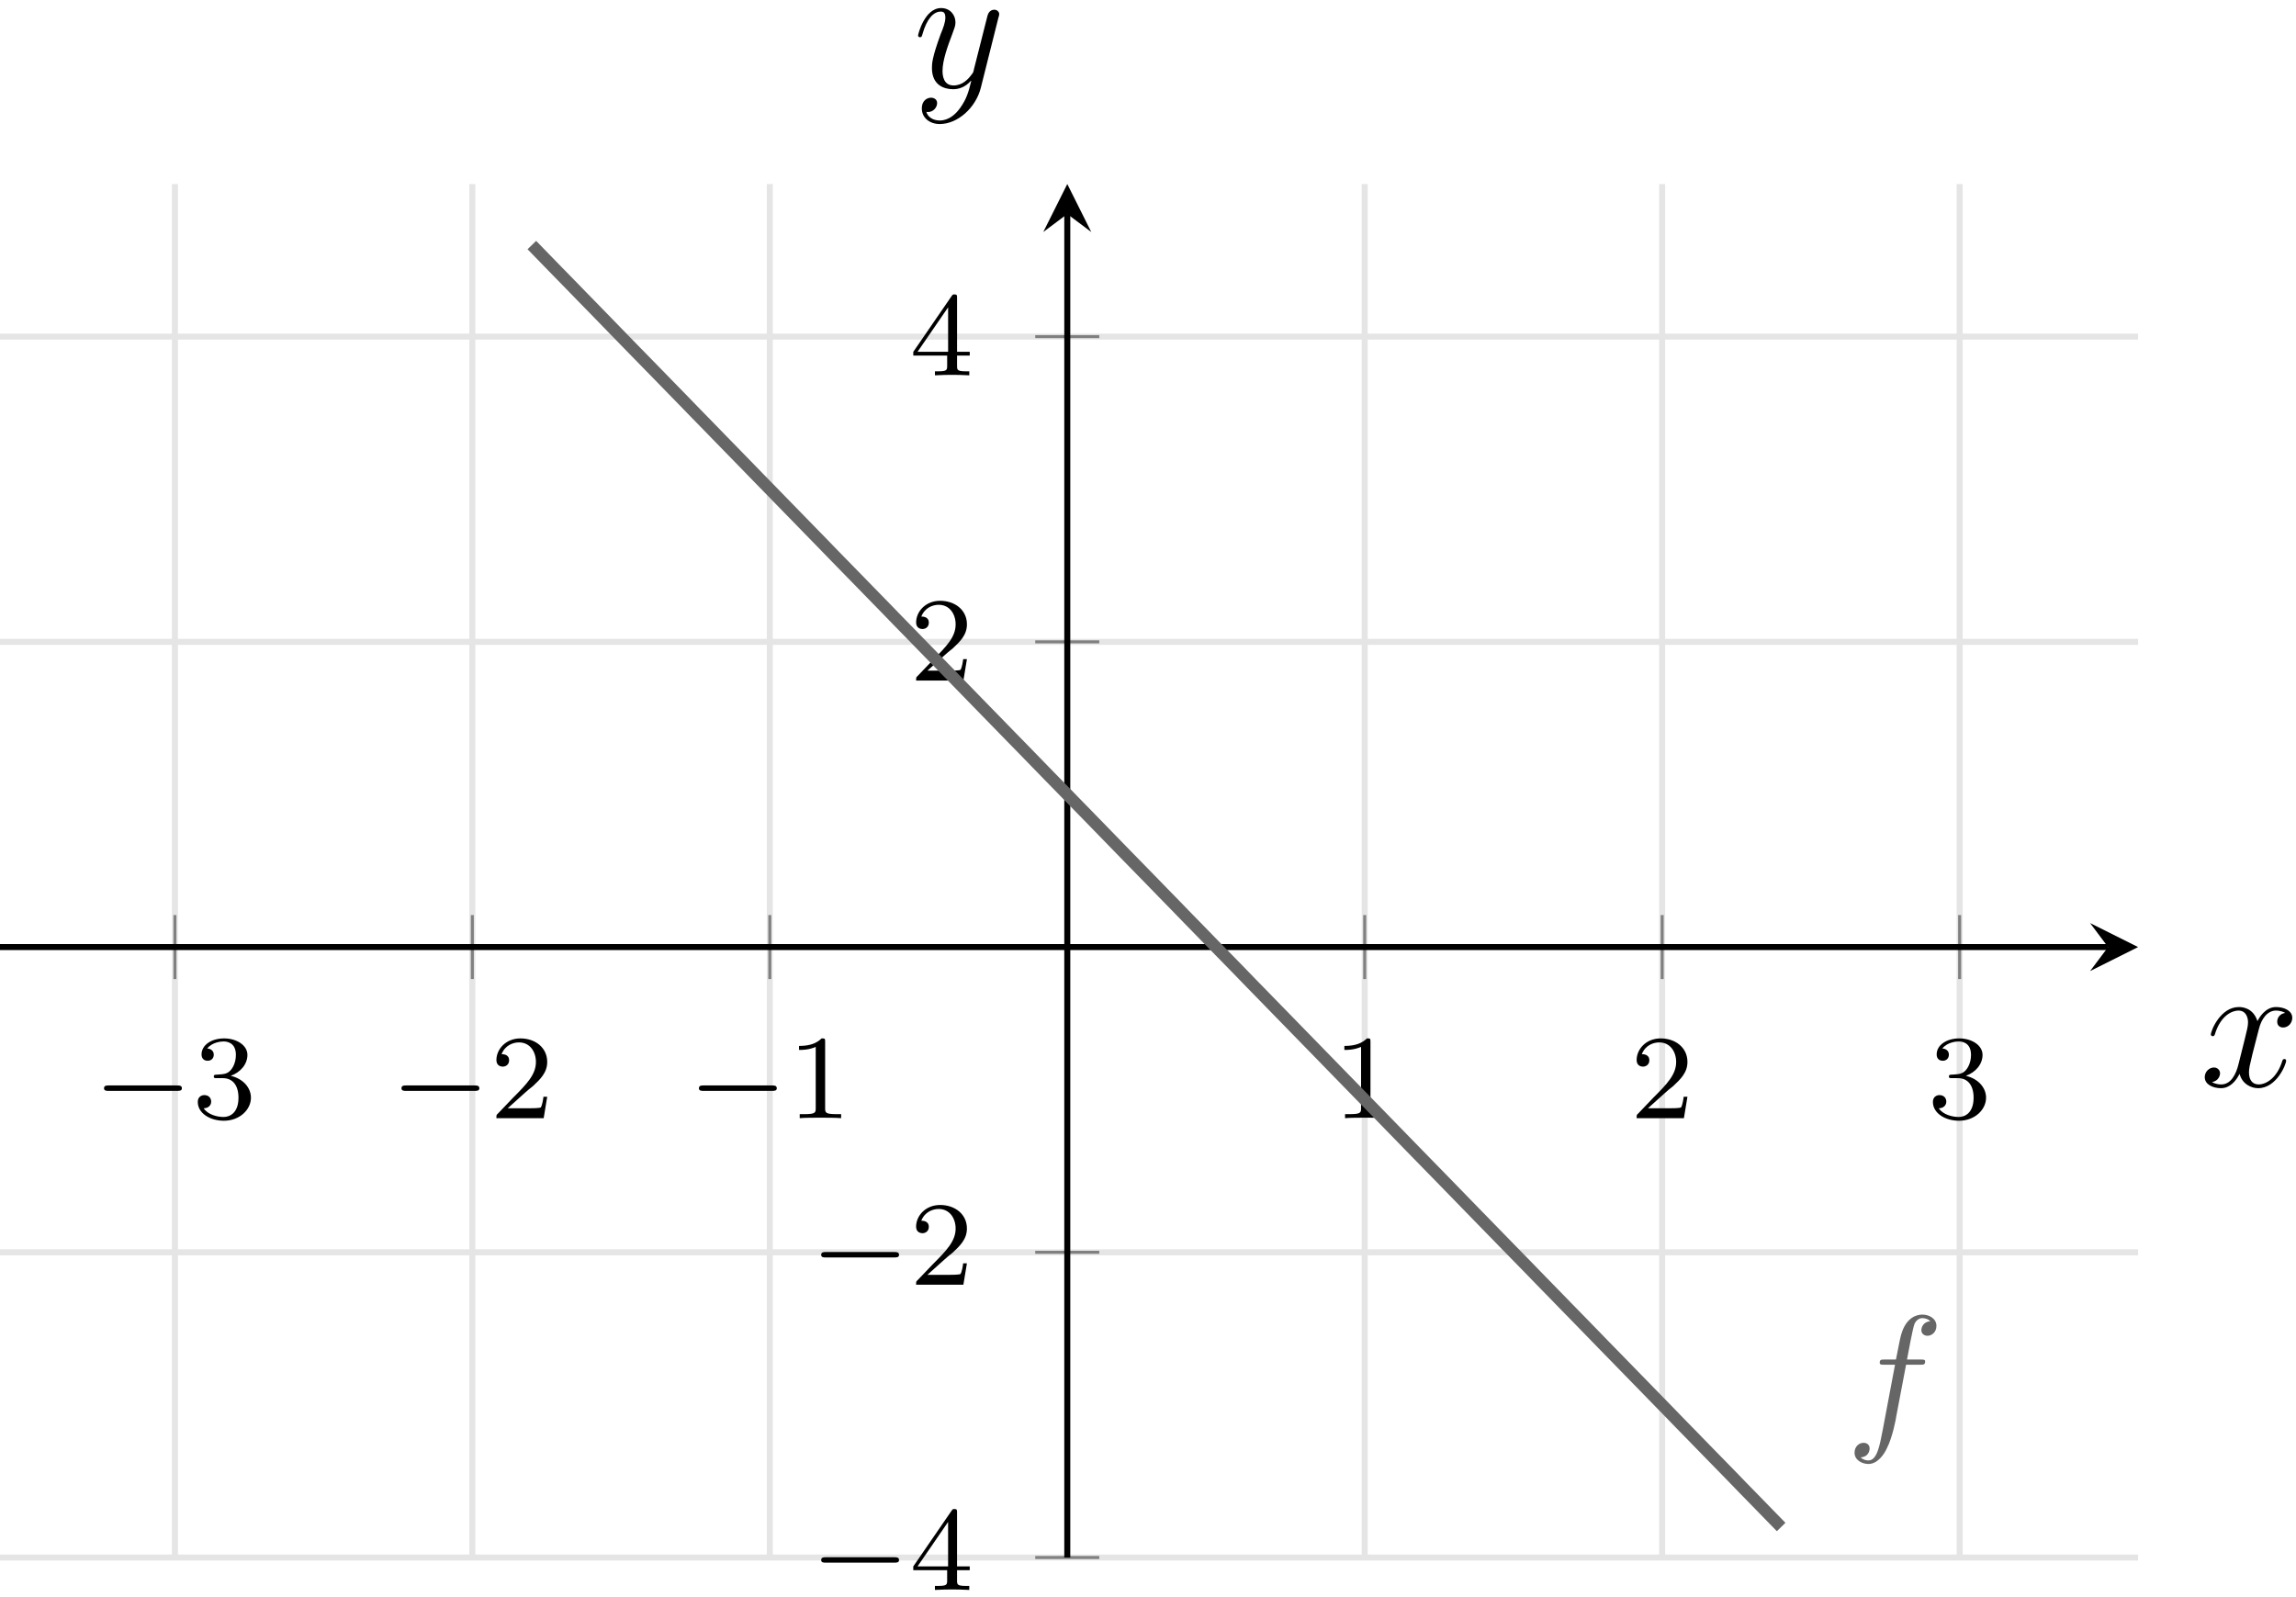
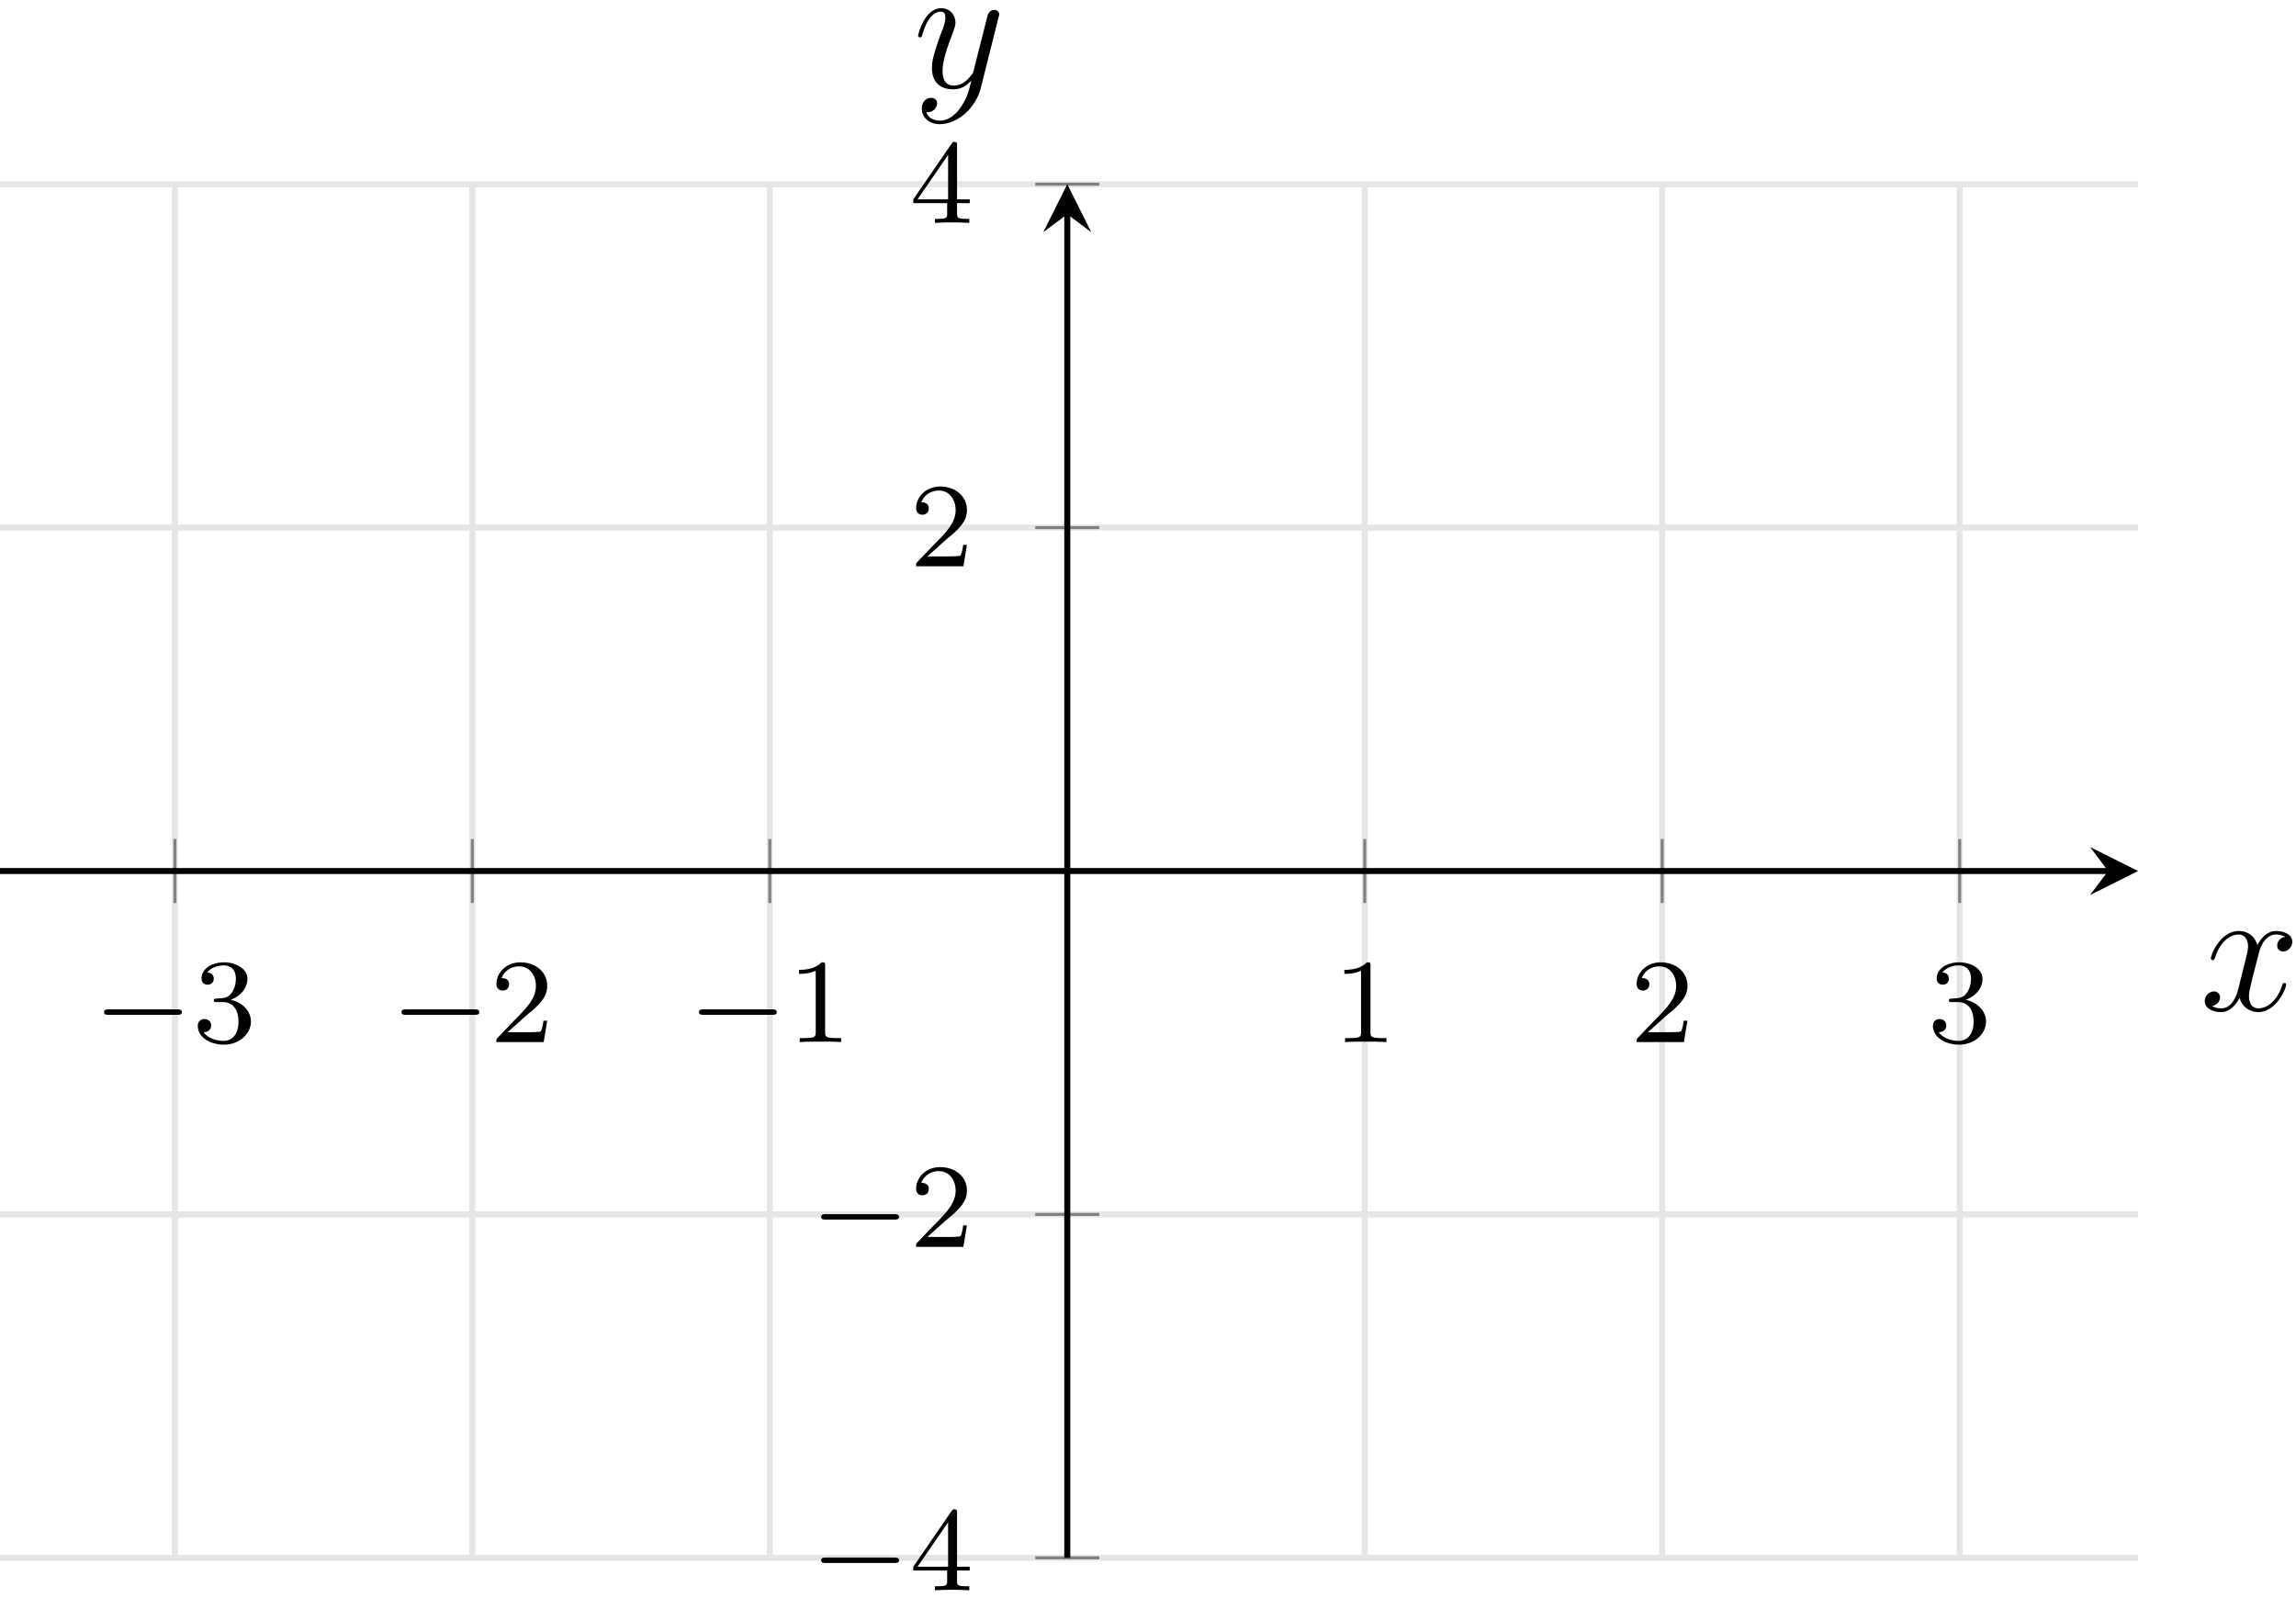
- <svg xmlns="http://www.w3.org/2000/svg" xmlns:xlink="http://www.w3.org/1999/xlink" width="152.496pt" height="106.066pt" viewBox="0 0 152.496 106.066">
+ <svg xmlns="http://www.w3.org/2000/svg" xmlns:xlink="http://www.w3.org/1999/xlink" width="152.496pt" height="106.084pt" viewBox="0 0 152.496 106.084">
  <defs>
    <g>
      <g id="glyph-0-0">
        <path d="M 5.562 -1.812 C 5.703 -1.812 5.875 -1.812 5.875 -1.984 C 5.875 -2.172 5.703 -2.172 5.562 -2.172 L 1 -2.172 C 0.875 -2.172 0.703 -2.172 0.703 -1.984 C 0.703 -1.812 0.875 -1.812 1 -1.812 Z M 5.562 -1.812 " />
      </g>
      <g id="glyph-1-0">
        <path d="M 2.016 -2.656 C 2.641 -2.656 3.047 -2.203 3.047 -1.359 C 3.047 -0.359 2.484 -0.078 2.062 -0.078 C 1.625 -0.078 1.016 -0.234 0.734 -0.656 C 1.031 -0.656 1.234 -0.844 1.234 -1.094 C 1.234 -1.359 1.047 -1.531 0.781 -1.531 C 0.578 -1.531 0.344 -1.406 0.344 -1.078 C 0.344 -0.328 1.156 0.172 2.078 0.172 C 3.125 0.172 3.875 -0.562 3.875 -1.359 C 3.875 -2.031 3.344 -2.625 2.531 -2.812 C 3.156 -3.031 3.641 -3.562 3.641 -4.203 C 3.641 -4.844 2.922 -5.297 2.094 -5.297 C 1.234 -5.297 0.594 -4.844 0.594 -4.234 C 0.594 -3.938 0.781 -3.812 1 -3.812 C 1.25 -3.812 1.406 -3.984 1.406 -4.219 C 1.406 -4.516 1.141 -4.625 0.969 -4.625 C 1.312 -5.062 1.922 -5.094 2.062 -5.094 C 2.266 -5.094 2.875 -5.031 2.875 -4.203 C 2.875 -3.656 2.641 -3.312 2.531 -3.188 C 2.297 -2.938 2.109 -2.922 1.625 -2.891 C 1.469 -2.891 1.406 -2.875 1.406 -2.766 C 1.406 -2.656 1.484 -2.656 1.625 -2.656 Z M 2.016 -2.656 " />
      </g>
      <g id="glyph-1-1">
        <path d="M 2.25 -1.625 C 2.375 -1.75 2.703 -2.016 2.844 -2.125 C 3.328 -2.578 3.797 -3.016 3.797 -3.734 C 3.797 -4.688 3 -5.297 2.016 -5.297 C 1.047 -5.297 0.422 -4.578 0.422 -3.859 C 0.422 -3.469 0.734 -3.422 0.844 -3.422 C 1.016 -3.422 1.266 -3.531 1.266 -3.844 C 1.266 -4.25 0.859 -4.25 0.766 -4.25 C 1 -4.844 1.531 -5.031 1.922 -5.031 C 2.656 -5.031 3.047 -4.406 3.047 -3.734 C 3.047 -2.906 2.469 -2.297 1.516 -1.344 L 0.516 -0.297 C 0.422 -0.219 0.422 -0.203 0.422 0 L 3.562 0 L 3.797 -1.422 L 3.547 -1.422 C 3.531 -1.266 3.469 -0.875 3.375 -0.719 C 3.328 -0.656 2.719 -0.656 2.594 -0.656 L 1.172 -0.656 Z M 2.25 -1.625 " />
      </g>
      <g id="glyph-1-2">
        <path d="M 2.5 -5.078 C 2.5 -5.297 2.484 -5.297 2.266 -5.297 C 1.938 -4.984 1.516 -4.797 0.766 -4.797 L 0.766 -4.531 C 0.984 -4.531 1.406 -4.531 1.875 -4.734 L 1.875 -0.656 C 1.875 -0.359 1.844 -0.266 1.094 -0.266 L 0.812 -0.266 L 0.812 0 C 1.141 -0.031 1.828 -0.031 2.188 -0.031 C 2.547 -0.031 3.234 -0.031 3.562 0 L 3.562 -0.266 L 3.281 -0.266 C 2.531 -0.266 2.5 -0.359 2.5 -0.656 Z M 2.5 -5.078 " />
      </g>
      <g id="glyph-1-3">
        <path d="M 3.141 -5.156 C 3.141 -5.312 3.141 -5.375 2.969 -5.375 C 2.875 -5.375 2.859 -5.375 2.781 -5.266 L 0.234 -1.562 L 0.234 -1.312 L 2.484 -1.312 L 2.484 -0.641 C 2.484 -0.344 2.469 -0.266 1.844 -0.266 L 1.672 -0.266 L 1.672 0 C 2.344 -0.031 2.359 -0.031 2.812 -0.031 C 3.266 -0.031 3.281 -0.031 3.953 0 L 3.953 -0.266 L 3.781 -0.266 C 3.156 -0.266 3.141 -0.344 3.141 -0.641 L 3.141 -1.312 L 3.984 -1.312 L 3.984 -1.562 L 3.141 -1.562 Z M 2.547 -4.516 L 2.547 -1.562 L 0.516 -1.562 Z M 2.547 -4.516 " />
      </g>
      <g id="glyph-2-0">
-         <path d="M 4 -4.359 L 4.938 -4.359 C 5.156 -4.359 5.266 -4.359 5.266 -4.578 C 5.266 -4.703 5.156 -4.703 4.969 -4.703 L 4.062 -4.703 L 4.297 -5.938 C 4.344 -6.172 4.5 -6.953 4.562 -7.078 C 4.656 -7.281 4.844 -7.453 5.078 -7.453 C 5.109 -7.453 5.406 -7.453 5.609 -7.25 C 5.125 -7.203 5.016 -6.828 5.016 -6.656 C 5.016 -6.406 5.219 -6.281 5.422 -6.281 C 5.703 -6.281 6.016 -6.516 6.016 -6.938 C 6.016 -7.438 5.516 -7.688 5.078 -7.688 C 4.703 -7.688 4.016 -7.5 3.688 -6.406 C 3.625 -6.188 3.594 -6.078 3.328 -4.703 L 2.578 -4.703 C 2.359 -4.703 2.25 -4.703 2.25 -4.5 C 2.25 -4.359 2.344 -4.359 2.547 -4.359 L 3.266 -4.359 L 2.453 -0.047 C 2.25 1 2.078 2 1.5 2 C 1.469 2 1.188 2 0.984 1.797 C 1.484 1.766 1.578 1.375 1.578 1.203 C 1.578 0.953 1.391 0.828 1.172 0.828 C 0.891 0.828 0.578 1.062 0.578 1.484 C 0.578 1.969 1.062 2.234 1.5 2.234 C 2.109 2.234 2.547 1.594 2.734 1.172 C 3.094 0.484 3.344 -0.828 3.344 -0.906 Z M 4 -4.359 " />
-       </g>
-       <g id="glyph-3-0">
        <path d="M 5.672 -4.875 C 5.281 -4.812 5.141 -4.516 5.141 -4.297 C 5.141 -4 5.359 -3.906 5.531 -3.906 C 5.891 -3.906 6.141 -4.219 6.141 -4.547 C 6.141 -5.047 5.562 -5.266 5.062 -5.266 C 4.344 -5.266 3.938 -4.547 3.828 -4.328 C 3.547 -5.219 2.812 -5.266 2.594 -5.266 C 1.375 -5.266 0.734 -3.703 0.734 -3.438 C 0.734 -3.391 0.781 -3.328 0.859 -3.328 C 0.953 -3.328 0.984 -3.406 1 -3.453 C 1.406 -4.781 2.219 -5.031 2.562 -5.031 C 3.094 -5.031 3.203 -4.531 3.203 -4.25 C 3.203 -3.984 3.125 -3.703 2.984 -3.125 L 2.578 -1.5 C 2.406 -0.781 2.062 -0.125 1.422 -0.125 C 1.359 -0.125 1.062 -0.125 0.812 -0.281 C 1.25 -0.359 1.344 -0.719 1.344 -0.859 C 1.344 -1.094 1.156 -1.25 0.938 -1.25 C 0.641 -1.25 0.328 -0.984 0.328 -0.609 C 0.328 -0.109 0.891 0.125 1.406 0.125 C 1.984 0.125 2.391 -0.328 2.641 -0.828 C 2.828 -0.125 3.438 0.125 3.875 0.125 C 5.094 0.125 5.734 -1.453 5.734 -1.703 C 5.734 -1.766 5.688 -1.812 5.625 -1.812 C 5.516 -1.812 5.5 -1.75 5.469 -1.656 C 5.141 -0.609 4.453 -0.125 3.906 -0.125 C 3.484 -0.125 3.266 -0.438 3.266 -0.922 C 3.266 -1.188 3.312 -1.375 3.5 -2.156 L 3.922 -3.797 C 4.094 -4.5 4.5 -5.031 5.062 -5.031 C 5.078 -5.031 5.422 -5.031 5.672 -4.875 Z M 5.672 -4.875 " />
      </g>
-       <g id="glyph-3-1">
+       <g id="glyph-2-1">
        <path d="M 3.141 1.344 C 2.828 1.797 2.359 2.203 1.766 2.203 C 1.625 2.203 1.047 2.172 0.875 1.625 C 0.906 1.641 0.969 1.641 0.984 1.641 C 1.344 1.641 1.594 1.328 1.594 1.047 C 1.594 0.781 1.359 0.688 1.188 0.688 C 0.984 0.688 0.578 0.828 0.578 1.406 C 0.578 2.016 1.094 2.438 1.766 2.438 C 2.969 2.438 4.172 1.344 4.5 0.016 L 5.672 -4.656 C 5.688 -4.703 5.719 -4.781 5.719 -4.859 C 5.719 -5.031 5.562 -5.156 5.391 -5.156 C 5.281 -5.156 5.031 -5.109 4.938 -4.75 L 4.047 -1.234 C 4 -1.016 4 -0.984 3.891 -0.859 C 3.656 -0.531 3.266 -0.125 2.688 -0.125 C 2.016 -0.125 1.953 -0.781 1.953 -1.094 C 1.953 -1.781 2.281 -2.703 2.609 -3.562 C 2.734 -3.906 2.812 -4.078 2.812 -4.312 C 2.812 -4.812 2.453 -5.266 1.859 -5.266 C 0.766 -5.266 0.328 -3.531 0.328 -3.438 C 0.328 -3.391 0.375 -3.328 0.453 -3.328 C 0.562 -3.328 0.578 -3.375 0.625 -3.547 C 0.906 -4.547 1.359 -5.031 1.828 -5.031 C 1.938 -5.031 2.141 -5.031 2.141 -4.641 C 2.141 -4.328 2.016 -3.984 1.828 -3.531 C 1.25 -1.953 1.25 -1.562 1.25 -1.281 C 1.25 -0.141 2.062 0.125 2.656 0.125 C 3 0.125 3.438 0.016 3.844 -0.438 L 3.859 -0.422 C 3.688 0.281 3.562 0.75 3.141 1.344 Z M 3.141 1.344 " />
      </g>
    </g>
    <clipPath id="clip-0">
-       <path clip-rule="nonzero" d="M 60 100 L 65 100 L 65 105.598 L 60 105.598 Z M 60 100 " />
+       <path clip-rule="nonzero" d="M 60 100 L 65 100 L 65 105.625 L 60 105.625 Z M 60 100 " />
    </clipPath>
    <clipPath id="clip-1">
-       <path clip-rule="nonzero" d="M 24 12.223 L 130 12.223 L 130 103.453 L 24 103.453 Z M 24 12.223 " />
-     </clipPath>
-     <clipPath id="clip-2">
-       <path clip-rule="nonzero" d="M 146 66 L 152.242 66 L 152.242 73 L 146 73 Z M 146 66 " />
+       <path clip-rule="nonzero" d="M 146 61 L 152.242 61 L 152.242 68 L 146 68 Z M 146 61 " />
    </clipPath>
  </defs>
-   <path fill="none" stroke-width="0.399" stroke-linecap="butt" stroke-linejoin="miter" stroke="rgb(89.999%, 89.999%, 89.999%)" stroke-opacity="1" stroke-miterlimit="10" d="M 11.855 0.001 L 11.855 91.231 M 31.609 0.001 L 31.609 91.231 M 51.367 0.001 L 51.367 91.231 M 90.879 0.001 L 90.879 91.231 M 110.636 0.001 L 110.636 91.231 M 130.394 0.001 L 130.394 91.231 " transform="matrix(1, 0, 0, -1, -0.238, 103.454)" />
-   <path fill="none" stroke-width="0.399" stroke-linecap="butt" stroke-linejoin="miter" stroke="rgb(89.999%, 89.999%, 89.999%)" stroke-opacity="1" stroke-miterlimit="10" d="M -0 0.001 L 142.246 0.001 M -0 20.274 L 142.246 20.274 M -0 60.821 L 142.246 60.821 M -0 81.095 L 142.246 81.095 " transform="matrix(1, 0, 0, -1, -0.238, 103.454)" />
-   <path fill="none" stroke-width="0.199" stroke-linecap="butt" stroke-linejoin="miter" stroke="rgb(50%, 50%, 50%)" stroke-opacity="1" stroke-miterlimit="10" d="M 11.855 38.423 L 11.855 42.673 M 31.609 38.423 L 31.609 42.673 M 51.367 38.423 L 51.367 42.673 M 90.879 38.423 L 90.879 42.673 M 110.636 38.423 L 110.636 42.673 M 130.394 38.423 L 130.394 42.673 " transform="matrix(1, 0, 0, -1, -0.238, 103.454)" />
-   <path fill="none" stroke-width="0.199" stroke-linecap="butt" stroke-linejoin="miter" stroke="rgb(50%, 50%, 50%)" stroke-opacity="1" stroke-miterlimit="10" d="M 68.996 0.001 L 73.25 0.001 M 68.996 20.274 L 73.25 20.274 M 68.996 60.821 L 73.25 60.821 M 68.996 81.095 L 73.25 81.095 " transform="matrix(1, 0, 0, -1, -0.238, 103.454)" />
-   <path fill="none" stroke-width="0.399" stroke-linecap="butt" stroke-linejoin="miter" stroke="rgb(0%, 0%, 0%)" stroke-opacity="1" stroke-miterlimit="10" d="M -0 40.548 L 140.254 40.548 " transform="matrix(1, 0, 0, -1, -0.238, 103.454)" />
-   <path fill-rule="nonzero" fill="rgb(0%, 0%, 0%)" fill-opacity="1" d="M 142.008 62.906 L 138.82 61.312 L 140.016 62.906 L 138.82 64.5 " />
-   <path fill="none" stroke-width="0.399" stroke-linecap="butt" stroke-linejoin="miter" stroke="rgb(0%, 0%, 0%)" stroke-opacity="1" stroke-miterlimit="10" d="M 71.125 0.001 L 71.125 89.239 " transform="matrix(1, 0, 0, -1, -0.238, 103.454)" />
-   <path fill-rule="nonzero" fill="rgb(0%, 0%, 0%)" fill-opacity="1" d="M 70.887 12.223 L 69.293 15.41 L 70.887 14.215 L 72.48 15.41 " />
+   <path fill="none" stroke-width="0.399" stroke-linecap="butt" stroke-linejoin="miter" stroke="rgb(89.999%, 89.999%, 89.999%)" stroke-opacity="1" stroke-miterlimit="10" d="M 11.855 0.001 L 11.855 91.236 M 31.609 0.001 L 31.609 91.236 M 51.367 0.001 L 51.367 91.236 M 90.879 0.001 L 90.879 91.236 M 110.636 0.001 L 110.636 91.236 M 130.394 0.001 L 130.394 91.236 " transform="matrix(1, 0, 0, -1, -0.238, 103.47)" />
+   <path fill="none" stroke-width="0.399" stroke-linecap="butt" stroke-linejoin="miter" stroke="rgb(89.999%, 89.999%, 89.999%)" stroke-opacity="1" stroke-miterlimit="10" d="M -0 0.001 L 142.246 0.001 M -0 22.81 L 142.246 22.81 M -0 68.427 L 142.246 68.427 M -0 91.236 L 142.246 91.236 " transform="matrix(1, 0, 0, -1, -0.238, 103.47)" />
+   <path fill="none" stroke-width="0.199" stroke-linecap="butt" stroke-linejoin="miter" stroke="rgb(50%, 50%, 50%)" stroke-opacity="1" stroke-miterlimit="10" d="M 11.855 43.493 L 11.855 47.743 M 31.609 43.493 L 31.609 47.743 M 51.367 43.493 L 51.367 47.743 M 90.879 43.493 L 90.879 47.743 M 110.636 43.493 L 110.636 47.743 M 130.394 43.493 L 130.394 47.743 " transform="matrix(1, 0, 0, -1, -0.238, 103.47)" />
+   <path fill="none" stroke-width="0.199" stroke-linecap="butt" stroke-linejoin="miter" stroke="rgb(50%, 50%, 50%)" stroke-opacity="1" stroke-miterlimit="10" d="M 68.996 0.001 L 73.25 0.001 M 68.996 22.81 L 73.25 22.81 M 68.996 68.427 L 73.25 68.427 M 68.996 91.236 L 73.25 91.236 " transform="matrix(1, 0, 0, -1, -0.238, 103.47)" />
+   <path fill="none" stroke-width="0.399" stroke-linecap="butt" stroke-linejoin="miter" stroke="rgb(0%, 0%, 0%)" stroke-opacity="1" stroke-miterlimit="10" d="M -0 45.618 L 140.254 45.618 " transform="matrix(1, 0, 0, -1, -0.238, 103.47)" />
+   <path fill-rule="nonzero" fill="rgb(0%, 0%, 0%)" fill-opacity="1" d="M 142.008 57.852 L 138.82 56.258 L 140.016 57.852 L 138.82 59.445 " />
+   <path fill="none" stroke-width="0.399" stroke-linecap="butt" stroke-linejoin="miter" stroke="rgb(0%, 0%, 0%)" stroke-opacity="1" stroke-miterlimit="10" d="M 71.125 0.001 L 71.125 89.243 " transform="matrix(1, 0, 0, -1, -0.238, 103.47)" />
+   <path fill-rule="nonzero" fill="rgb(0%, 0%, 0%)" fill-opacity="1" d="M 70.887 12.234 L 69.293 15.422 L 70.887 14.227 L 72.48 15.422 " />
  <g fill="rgb(0%, 0%, 0%)" fill-opacity="1">
-     <use xlink:href="#glyph-0-0" x="6.206" y="74.27" />
+     <use xlink:href="#glyph-0-0" x="6.206" y="69.214" />
  </g>
  <g fill="rgb(0%, 0%, 0%)" fill-opacity="1">
-     <use xlink:href="#glyph-1-0" x="12.792" y="74.27" />
+     <use xlink:href="#glyph-1-0" x="12.792" y="69.214" />
  </g>
  <g fill="rgb(0%, 0%, 0%)" fill-opacity="1">
-     <use xlink:href="#glyph-0-0" x="25.962" y="74.27" />
+     <use xlink:href="#glyph-0-0" x="25.962" y="69.214" />
  </g>
  <g fill="rgb(0%, 0%, 0%)" fill-opacity="1">
-     <use xlink:href="#glyph-1-1" x="32.548" y="74.27" />
+     <use xlink:href="#glyph-1-1" x="32.548" y="69.214" />
  </g>
  <g fill="rgb(0%, 0%, 0%)" fill-opacity="1">
-     <use xlink:href="#glyph-0-0" x="45.718" y="74.27" />
+     <use xlink:href="#glyph-0-0" x="45.718" y="69.214" />
  </g>
  <g fill="rgb(0%, 0%, 0%)" fill-opacity="1">
-     <use xlink:href="#glyph-1-2" x="52.304" y="74.27" />
+     <use xlink:href="#glyph-1-2" x="52.304" y="69.214" />
  </g>
  <g fill="rgb(0%, 0%, 0%)" fill-opacity="1">
-     <use xlink:href="#glyph-1-2" x="88.524" y="74.27" />
+     <use xlink:href="#glyph-1-2" x="88.524" y="69.214" />
  </g>
  <g fill="rgb(0%, 0%, 0%)" fill-opacity="1">
-     <use xlink:href="#glyph-1-1" x="108.28" y="74.27" />
+     <use xlink:href="#glyph-1-1" x="108.28" y="69.214" />
  </g>
  <g fill="rgb(0%, 0%, 0%)" fill-opacity="1">
-     <use xlink:href="#glyph-1-0" x="128.036" y="74.27" />
+     <use xlink:href="#glyph-1-0" x="128.036" y="69.214" />
  </g>
  <g fill="rgb(0%, 0%, 0%)" fill-opacity="1">
-     <use xlink:href="#glyph-0-0" x="53.838" y="105.607" />
+     <use xlink:href="#glyph-0-0" x="53.838" y="105.623" />
  </g>
  <g clip-path="url(#clip-0)">
    <g fill="rgb(0%, 0%, 0%)" fill-opacity="1">
-       <use xlink:href="#glyph-1-3" x="60.424" y="105.607" />
+       <use xlink:href="#glyph-1-3" x="60.424" y="105.623" />
    </g>
  </g>
  <g fill="rgb(0%, 0%, 0%)" fill-opacity="1">
-     <use xlink:href="#glyph-0-0" x="53.838" y="85.334" />
+     <use xlink:href="#glyph-0-0" x="53.838" y="82.814" />
  </g>
  <g fill="rgb(0%, 0%, 0%)" fill-opacity="1">
-     <use xlink:href="#glyph-1-1" x="60.424" y="85.334" />
+     <use xlink:href="#glyph-1-1" x="60.424" y="82.814" />
  </g>
  <g fill="rgb(0%, 0%, 0%)" fill-opacity="1">
-     <use xlink:href="#glyph-1-1" x="60.425" y="45.203" />
+     <use xlink:href="#glyph-1-1" x="60.425" y="37.611" />
  </g>
  <g fill="rgb(0%, 0%, 0%)" fill-opacity="1">
-     <use xlink:href="#glyph-1-3" x="60.425" y="24.93" />
+     <use xlink:href="#glyph-1-3" x="60.425" y="14.803" />
  </g>
  <g clip-path="url(#clip-1)">
-     <path fill="none" stroke-width="0.797" stroke-linecap="butt" stroke-linejoin="miter" stroke="rgb(39.999%, 39.999%, 39.999%)" stroke-opacity="1" stroke-miterlimit="10" d="M 35.562 87.177 L 36.398 86.317 L 37.238 85.454 L 38.078 84.595 L 38.914 83.735 L 39.754 82.876 L 40.59 82.016 L 41.429 81.153 L 42.265 80.294 L 43.945 78.575 L 44.781 77.716 L 45.621 76.856 L 46.457 75.993 L 47.297 75.134 L 48.133 74.274 L 48.972 73.415 L 49.808 72.556 L 50.648 71.692 L 51.488 70.833 L 52.324 69.974 L 53.164 69.114 L 54 68.255 L 54.84 67.395 L 55.675 66.532 L 57.355 64.813 L 58.191 63.954 L 59.031 63.095 L 59.867 62.231 L 60.707 61.372 L 61.543 60.513 L 63.222 58.794 L 64.058 57.934 L 64.898 57.071 L 65.734 56.212 L 66.574 55.352 L 67.41 54.493 L 68.25 53.634 L 69.086 52.774 L 69.925 51.911 L 70.765 51.052 L 71.601 50.192 L 72.441 49.333 L 73.277 48.474 L 74.117 47.61 L 74.953 46.751 L 76.633 45.032 L 77.468 44.173 L 78.308 43.313 L 79.144 42.45 L 79.984 41.591 L 80.82 40.731 L 82.5 39.013 L 83.336 38.149 L 84.175 37.29 L 85.011 36.431 L 85.851 35.571 L 86.687 34.712 L 87.527 33.852 L 88.367 32.989 L 89.203 32.13 L 90.043 31.27 L 90.879 30.411 L 91.718 29.552 L 92.554 28.692 L 93.394 27.829 L 94.23 26.97 L 95.91 25.251 L 96.746 24.392 L 97.586 23.528 L 98.422 22.669 L 99.261 21.809 L 100.097 20.95 L 101.777 19.231 L 102.613 18.368 L 103.453 17.509 L 104.289 16.649 L 105.129 15.79 L 105.965 14.931 L 106.804 14.067 L 107.644 13.208 L 108.48 12.349 L 109.32 11.489 L 110.156 10.63 L 110.996 9.77 L 111.832 8.907 L 112.672 8.048 L 113.508 7.188 L 115.187 5.47 L 116.023 4.606 L 116.863 3.747 L 117.699 2.888 L 118.539 2.028 " transform="matrix(1, 0, 0, -1, -0.238, 103.454)" />
-   </g>
-   <g fill="rgb(39.999%, 39.999%, 39.999%)" fill-opacity="1">
-     <use xlink:href="#glyph-2-0" x="122.598" y="95.006" />
-   </g>
-   <g clip-path="url(#clip-2)">
    <g fill="rgb(0%, 0%, 0%)" fill-opacity="1">
-       <use xlink:href="#glyph-3-0" x="146.107" y="72.155" />
+       <use xlink:href="#glyph-2-0" x="146.107" y="67.099" />
    </g>
  </g>
  <g fill="rgb(0%, 0%, 0%)" fill-opacity="1">
-     <use xlink:href="#glyph-3-1" x="60.648" y="5.801" />
+     <use xlink:href="#glyph-2-1" x="60.648" y="5.81" />
  </g>
</svg>
